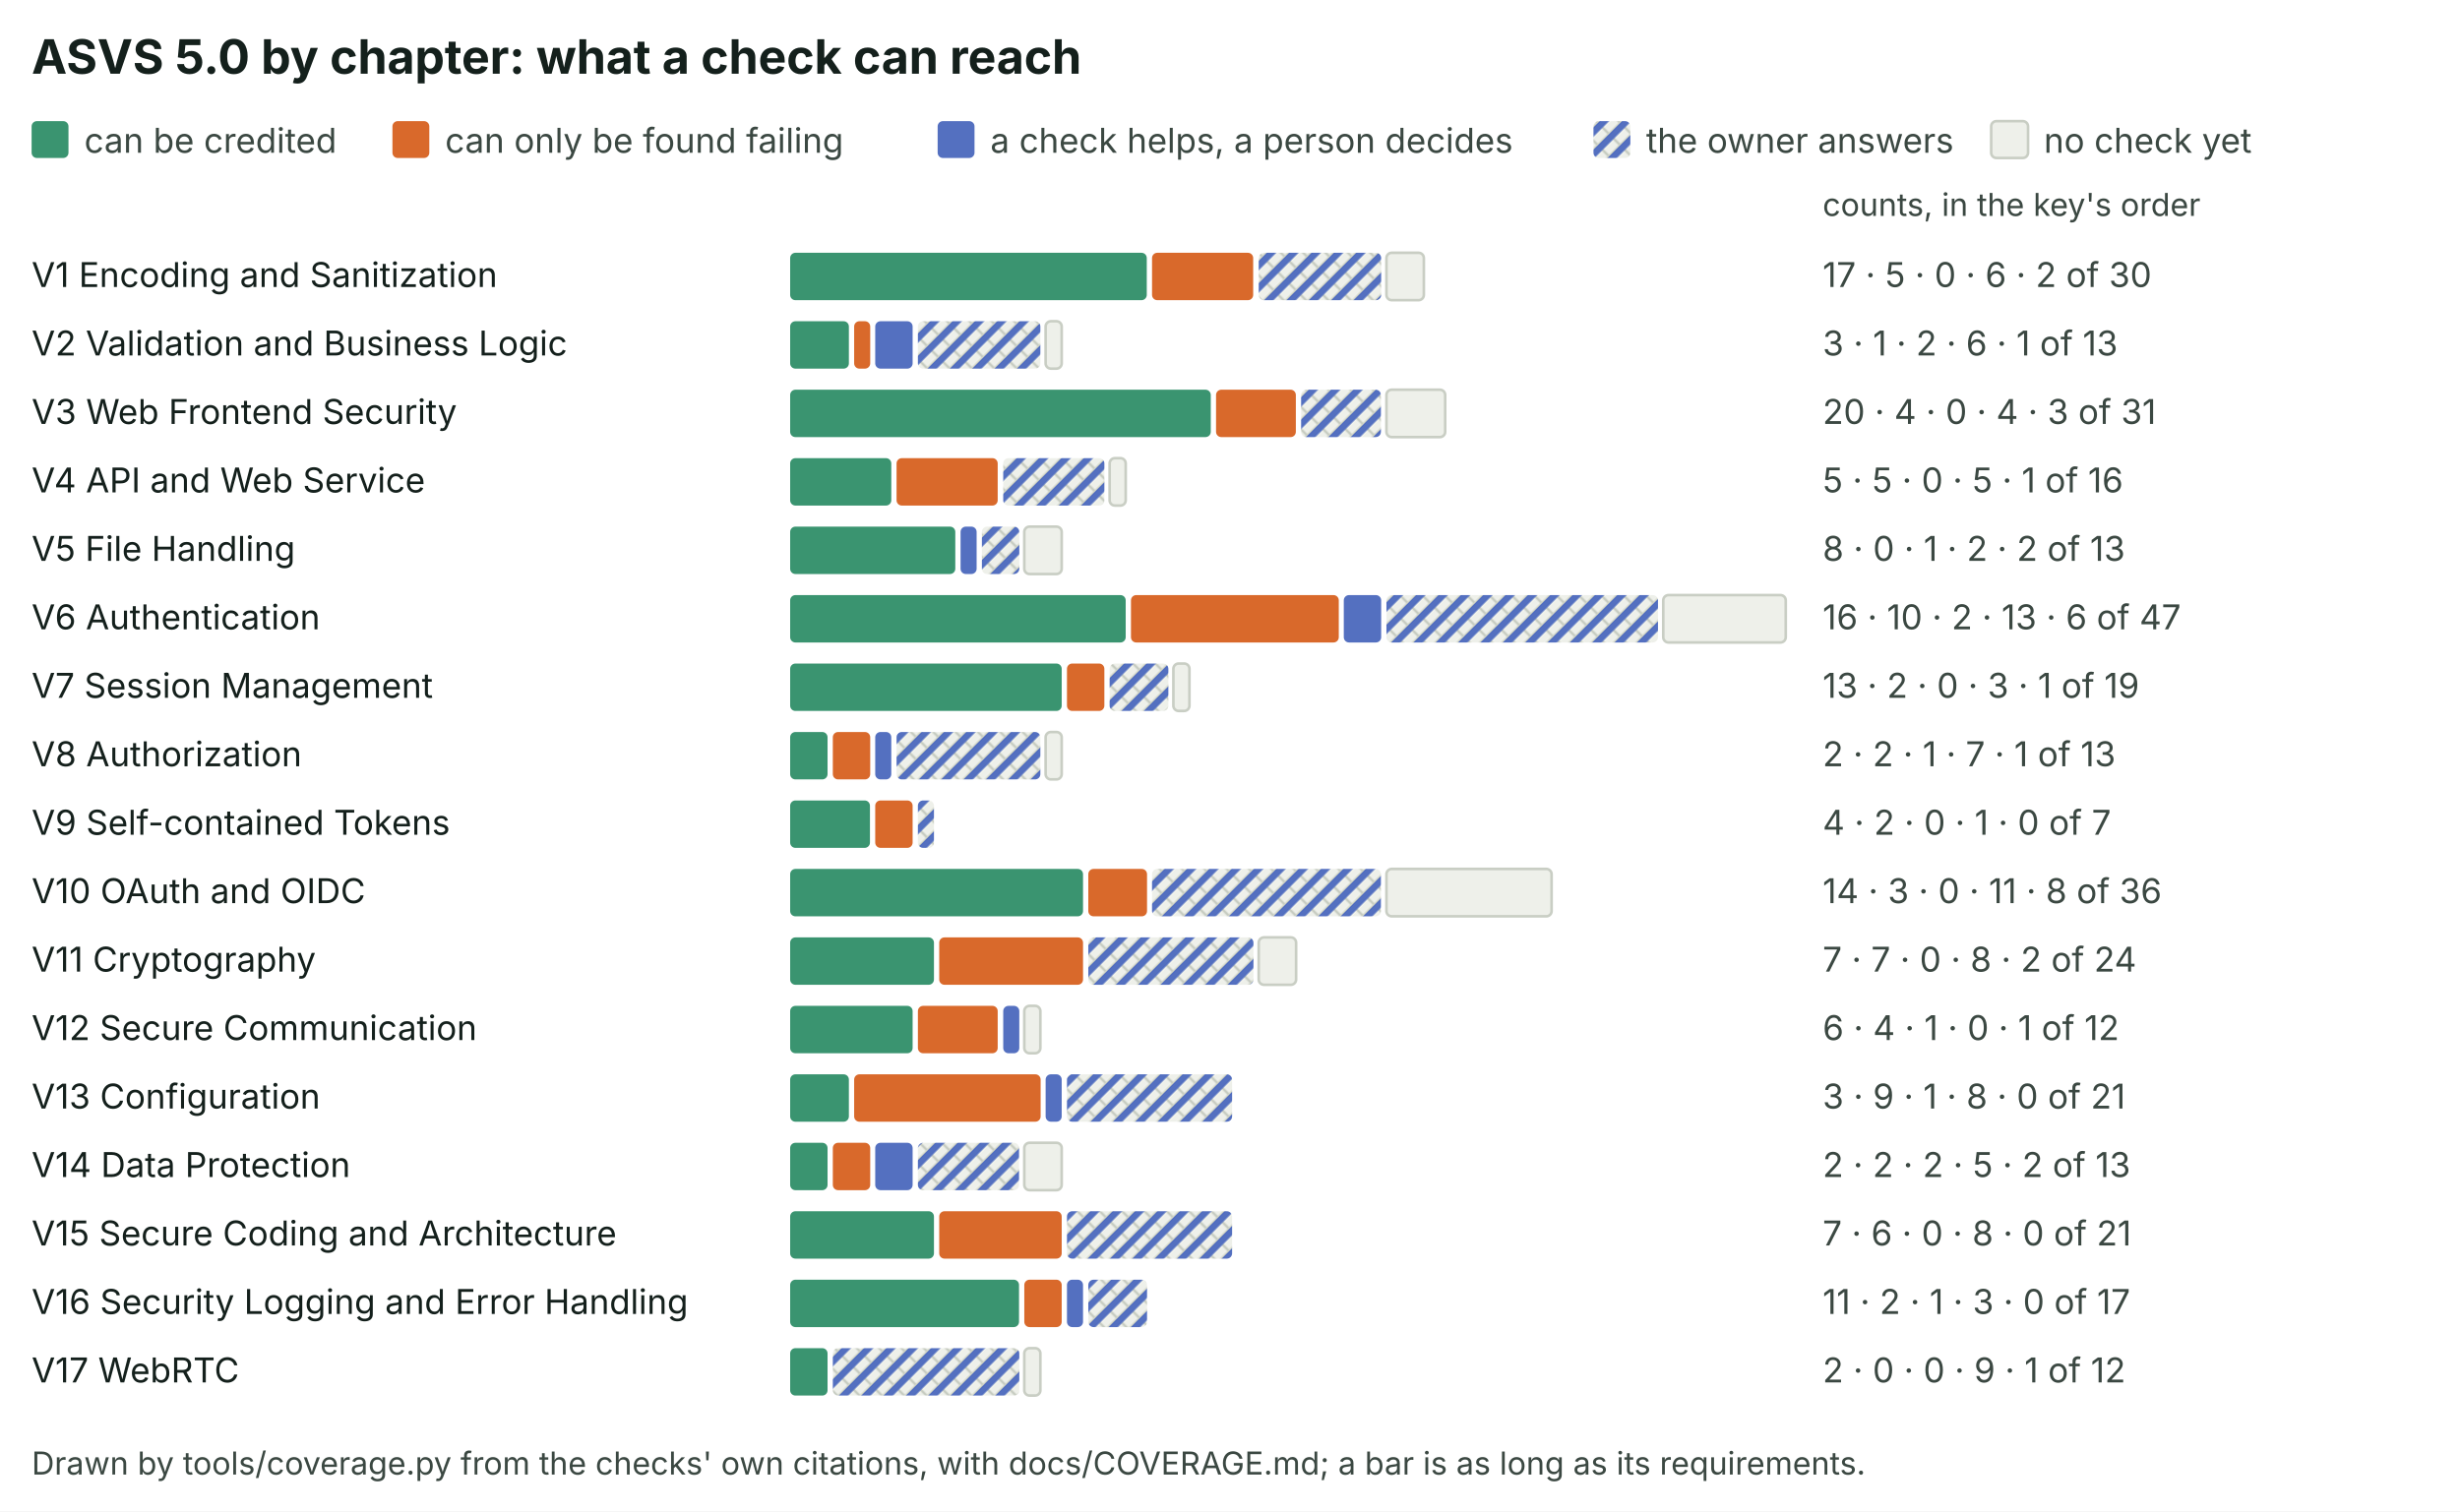
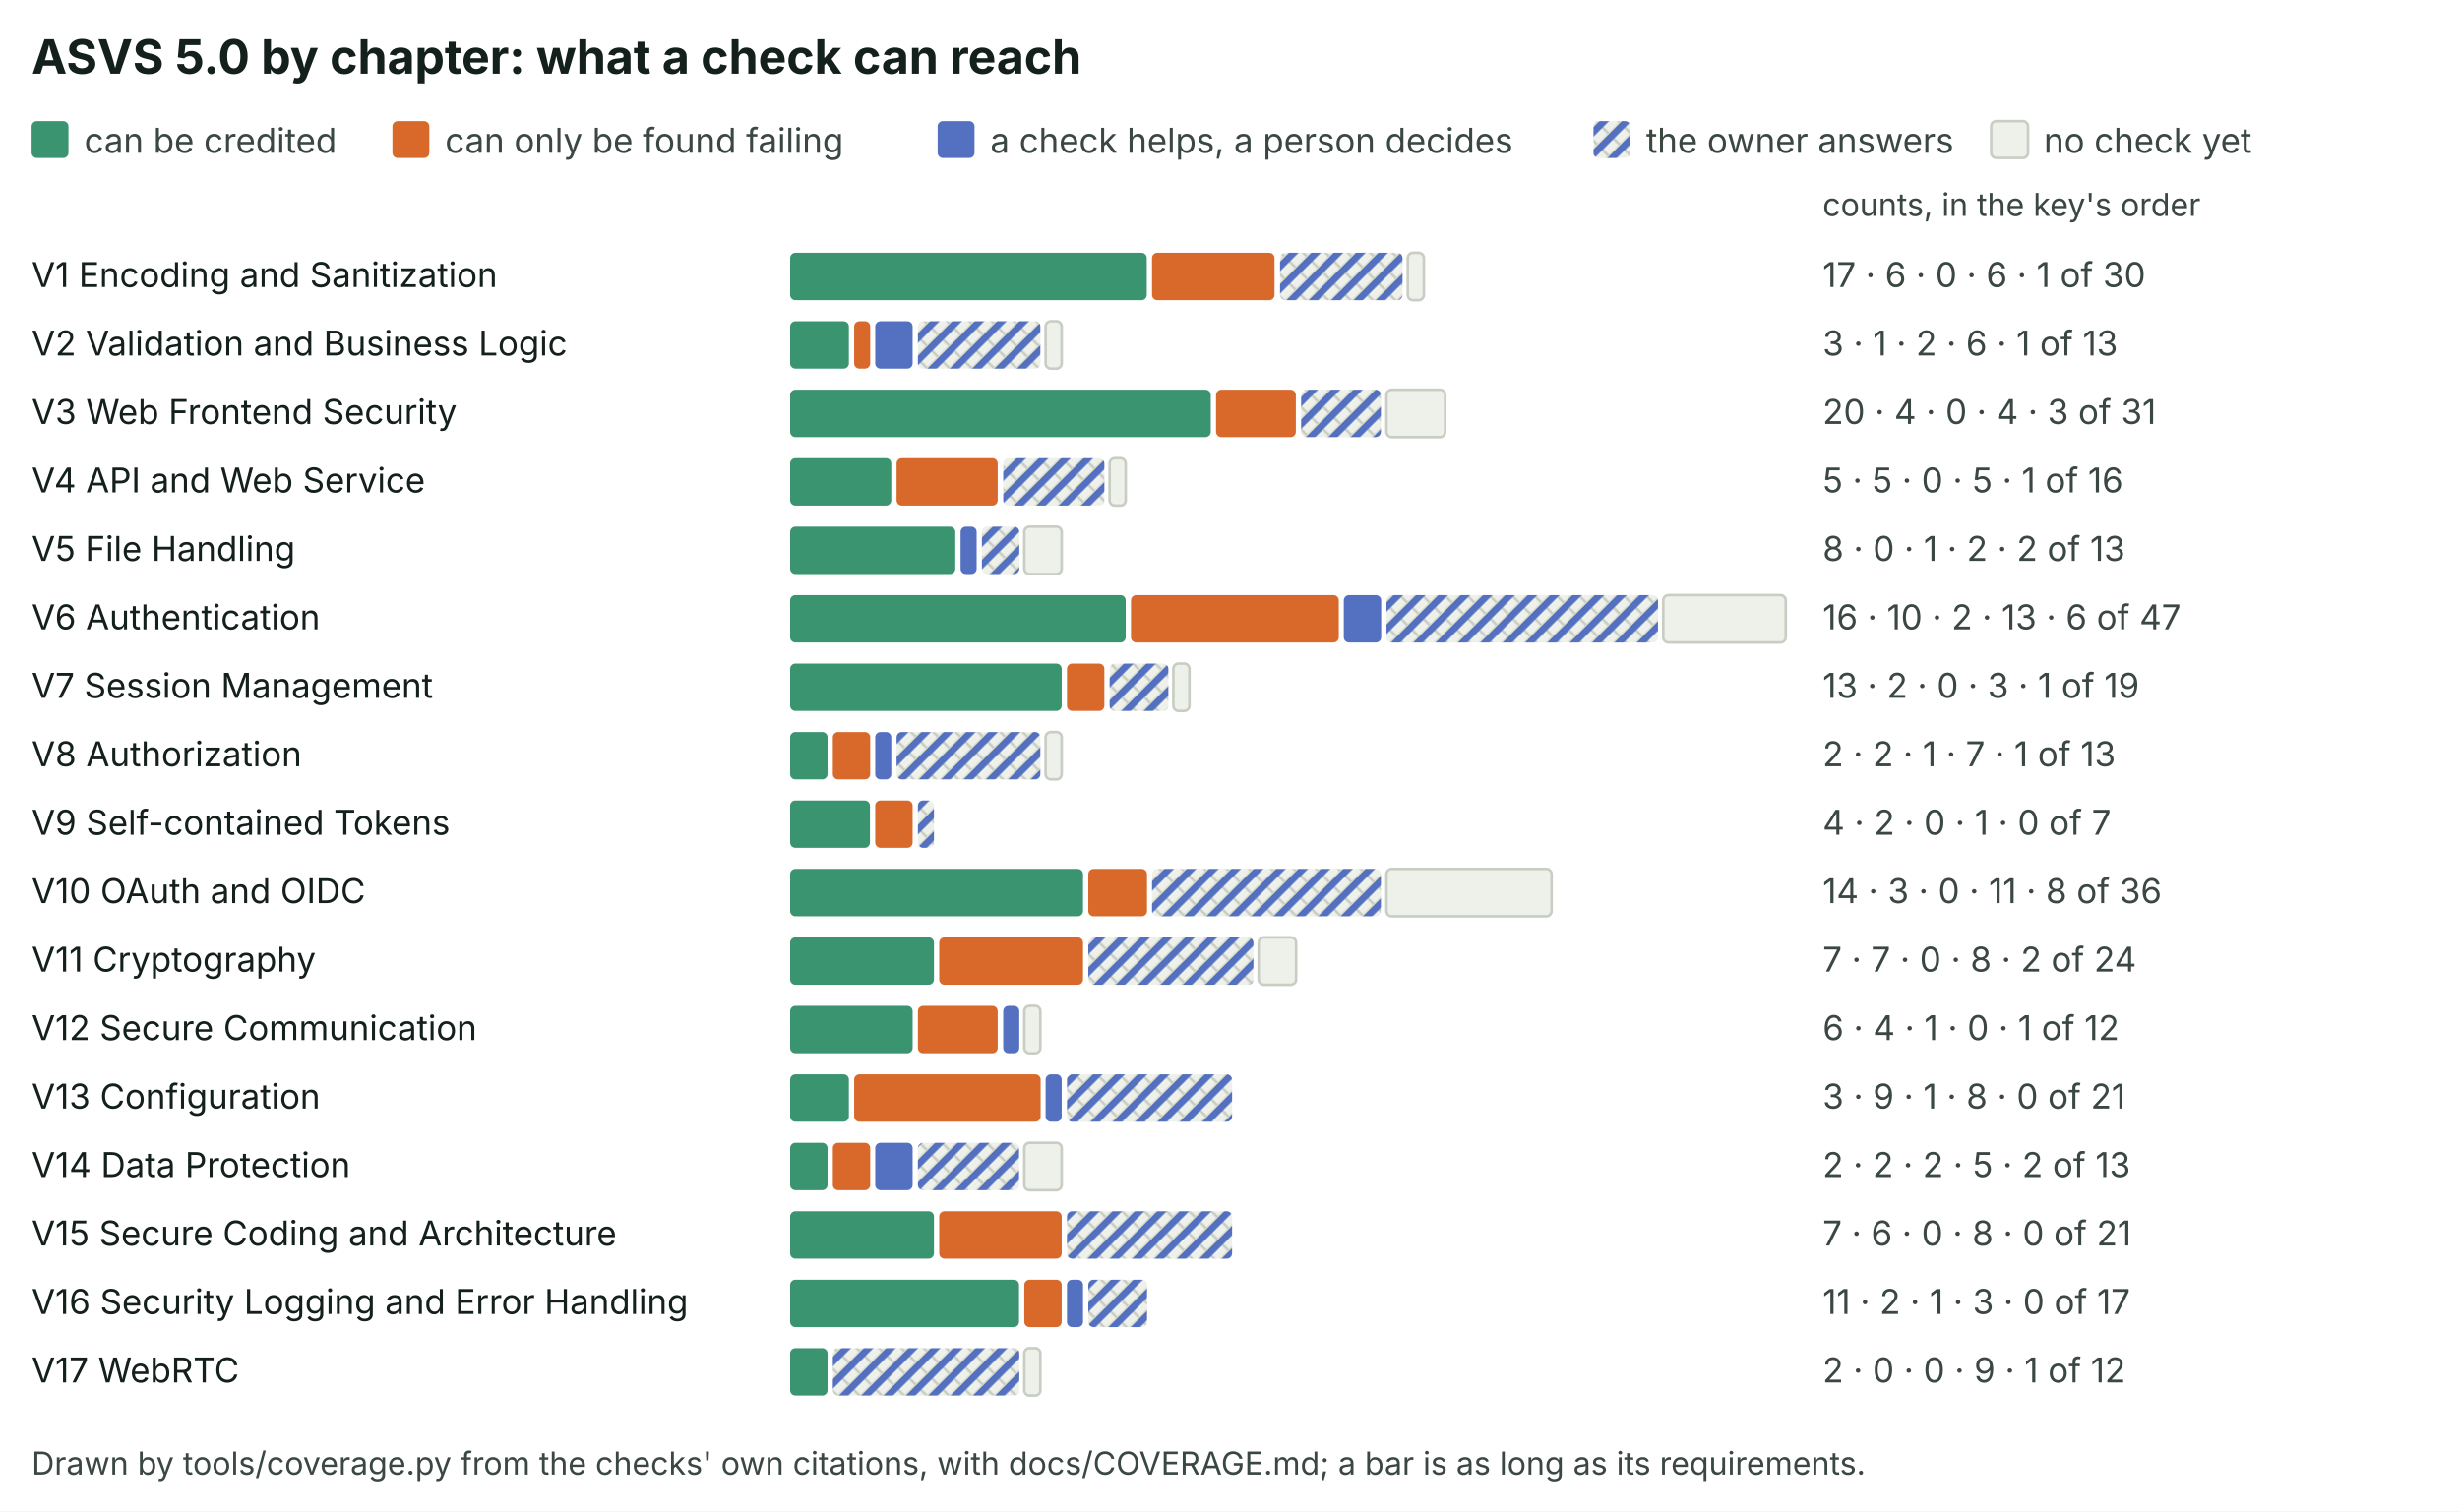
<svg xmlns="http://www.w3.org/2000/svg" viewBox="0 0 934 574" width="934" height="574" role="img" aria-labelledby="t d" font-family="Atkinson Hyperlegible, -apple-system, Segoe UI, sans-serif">
  <style>.bg{fill:#FFFFFF}.ink{fill:#14201C}.soft{fill:#3B4842}.none{fill:#EEF0EA;stroke:#C9CEC4}@media (prefers-color-scheme: dark){.bg{fill:#14201C}.ink{fill:#F3F4EF}.soft{fill:#C9CEC4}.none{fill:#182A23;stroke:#3B4842}}</style>
  <defs>
    <pattern id="owner" width="6" height="6" patternUnits="userSpaceOnUse" patternTransform="rotate(45)">
      <rect class="none" width="6" height="6" />
      <rect width="2.5" height="6" fill="#5470C0" />
    </pattern>
  </defs>
  <rect class="bg" width="934" height="574" />
  <text class="ink" x="12" y="28" font-size="18" font-weight="700">ASVS 5.0 by chapter: what a check can reach</text>
  <rect fill="#3A9470" x="12" y="46" width="14" height="14" rx="2" />
  <text class="soft" x="32" y="58" font-size="13">can be credited</text>
  <rect fill="#D9692B" x="149" y="46" width="14" height="14" rx="2" />
  <text class="soft" x="169" y="58" font-size="13">can only be found failing</text>
  <rect fill="#5470C0" x="356" y="46" width="14" height="14" rx="2" />
  <text class="soft" x="376" y="58" font-size="13">a check helps, a person decides</text>
  <rect fill="url(#owner)" x="605" y="46" width="14" height="14" rx="2" />
  <text class="soft" x="625" y="58" font-size="13">the owner answers</text>
  <rect class="none" x="756" y="46" width="14" height="14" rx="2" />
  <text class="soft" x="776" y="58" font-size="13">no check yet</text>
  <text class="soft" x="692" y="82" font-size="12">counts, in the key's order</text>
  <text class="ink" x="12" y="109" font-size="13">V1 Encoding and Sanitization</text>
  <rect fill="#3A9470" x="300.0" y="96" width="135.4" height="18" rx="2" />
-   <rect fill="#D9692B" x="437.4" y="96" width="38.4" height="18" rx="2" />
-   <rect fill="url(#owner)" x="477.9" y="96" width="46.5" height="18" rx="2" />
-   <rect class="none" x="526.4" y="96" width="14.2" height="18" rx="2" />
-   <text class="soft" x="692" y="109" font-size="13">17 · 5 · 0 · 6 · 2  of 30</text>
+   <rect fill="#D9692B" x="437.4" y="96" width="46.5" height="18" rx="2" />
+   <rect fill="url(#owner)" x="486.0" y="96" width="46.5" height="18" rx="2" />
+   <rect class="none" x="534.5" y="96" width="6.1" height="18" rx="2" />
+   <text class="soft" x="692" y="109" font-size="13">17 · 6 · 0 · 6 · 1  of 30</text>
  <text class="ink" x="12" y="135" font-size="13">V2 Validation and Business Logic</text>
  <rect fill="#3A9470" x="300.0" y="122" width="22.3" height="18" rx="2" />
  <rect fill="#D9692B" x="324.3" y="122" width="6.1" height="18" rx="2" />
  <rect fill="#5470C0" x="332.3" y="122" width="14.2" height="18" rx="2" />
  <rect fill="url(#owner)" x="348.5" y="122" width="46.5" height="18" rx="2" />
  <rect class="none" x="397.0" y="122" width="6.1" height="18" rx="2" />
  <text class="soft" x="692" y="135" font-size="13">3 · 1 · 2 · 6 · 1  of 13</text>
  <text class="ink" x="12" y="161" font-size="13">V3 Web Frontend Security</text>
  <rect fill="#3A9470" x="300.0" y="148" width="159.7" height="18" rx="2" />
  <rect fill="#D9692B" x="461.7" y="148" width="30.3" height="18" rx="2" />
  <rect fill="url(#owner)" x="494.0" y="148" width="30.3" height="18" rx="2" />
  <rect class="none" x="526.4" y="148" width="22.3" height="18" rx="2" />
  <text class="soft" x="692" y="161" font-size="13">20 · 4 · 0 · 4 · 3  of 31</text>
  <text class="ink" x="12" y="187" font-size="13">V4 API and Web Service</text>
  <rect fill="#3A9470" x="300.0" y="174" width="38.4" height="18" rx="2" />
  <rect fill="#D9692B" x="340.4" y="174" width="38.4" height="18" rx="2" />
  <rect fill="url(#owner)" x="380.9" y="174" width="38.4" height="18" rx="2" />
  <rect class="none" x="421.3" y="174" width="6.1" height="18" rx="2" />
  <text class="soft" x="692" y="187" font-size="13">5 · 5 · 0 · 5 · 1  of 16</text>
  <text class="ink" x="12" y="213" font-size="13">V5 File Handling</text>
  <rect fill="#3A9470" x="300.0" y="200" width="62.7" height="18" rx="2" />
  <rect fill="#5470C0" x="364.7" y="200" width="6.1" height="18" rx="2" />
  <rect fill="url(#owner)" x="372.8" y="200" width="14.2" height="18" rx="2" />
  <rect class="none" x="388.9" y="200" width="14.2" height="18" rx="2" />
  <text class="soft" x="692" y="213" font-size="13">8 · 0 · 1 · 2 · 2  of 13</text>
  <text class="ink" x="12" y="239" font-size="13">V6 Authentication</text>
  <rect fill="#3A9470" x="300.0" y="226" width="127.4" height="18" rx="2" />
  <rect fill="#D9692B" x="429.4" y="226" width="78.9" height="18" rx="2" />
  <rect fill="#5470C0" x="510.2" y="226" width="14.2" height="18" rx="2" />
  <rect fill="url(#owner)" x="526.4" y="226" width="103.1" height="18" rx="2" />
  <rect class="none" x="631.5" y="226" width="46.5" height="18" rx="2" />
  <text class="soft" x="692" y="239" font-size="13">16 · 10 · 2 · 13 · 6  of 47</text>
  <text class="ink" x="12" y="265" font-size="13">V7 Session Management</text>
  <rect fill="#3A9470" x="300.0" y="252" width="103.1" height="18" rx="2" />
  <rect fill="#D9692B" x="405.1" y="252" width="14.2" height="18" rx="2" />
  <rect fill="url(#owner)" x="421.3" y="252" width="22.3" height="18" rx="2" />
  <rect class="none" x="445.5" y="252" width="6.1" height="18" rx="2" />
  <text class="soft" x="692" y="265" font-size="13">13 · 2 · 0 · 3 · 1  of 19</text>
  <text class="ink" x="12" y="291" font-size="13">V8 Authorization</text>
  <rect fill="#3A9470" x="300.0" y="278" width="14.2" height="18" rx="2" />
  <rect fill="#D9692B" x="316.2" y="278" width="14.2" height="18" rx="2" />
  <rect fill="#5470C0" x="332.3" y="278" width="6.1" height="18" rx="2" />
  <rect fill="url(#owner)" x="340.4" y="278" width="54.6" height="18" rx="2" />
  <rect class="none" x="397.0" y="278" width="6.1" height="18" rx="2" />
  <text class="soft" x="692" y="291" font-size="13">2 · 2 · 1 · 7 · 1  of 13</text>
  <text class="ink" x="12" y="317" font-size="13">V9 Self-contained Tokens</text>
  <rect fill="#3A9470" x="300.0" y="304" width="30.3" height="18" rx="2" />
  <rect fill="#D9692B" x="332.3" y="304" width="14.2" height="18" rx="2" />
  <rect fill="url(#owner)" x="348.5" y="304" width="6.1" height="18" rx="2" />
  <text class="soft" x="692" y="317" font-size="13">4 · 2 · 0 · 1 · 0  of 7</text>
  <text class="ink" x="12" y="343" font-size="13">V10 OAuth and OIDC</text>
  <rect fill="#3A9470" x="300.0" y="330" width="111.2" height="18" rx="2" />
  <rect fill="#D9692B" x="413.2" y="330" width="22.3" height="18" rx="2" />
  <rect fill="url(#owner)" x="437.4" y="330" width="86.9" height="18" rx="2" />
  <rect class="none" x="526.4" y="330" width="62.7" height="18" rx="2" />
  <text class="soft" x="692" y="343" font-size="13">14 · 3 · 0 · 11 · 8  of 36</text>
  <text class="ink" x="12" y="369" font-size="13">V11 Cryptography</text>
  <rect fill="#3A9470" x="300.0" y="356" width="54.6" height="18" rx="2" />
  <rect fill="#D9692B" x="356.6" y="356" width="54.6" height="18" rx="2" />
  <rect fill="url(#owner)" x="413.2" y="356" width="62.7" height="18" rx="2" />
  <rect class="none" x="477.9" y="356" width="14.2" height="18" rx="2" />
  <text class="soft" x="692" y="369" font-size="13">7 · 7 · 0 · 8 · 2  of 24</text>
  <text class="ink" x="12" y="395" font-size="13">V12 Secure Communication</text>
  <rect fill="#3A9470" x="300.0" y="382" width="46.5" height="18" rx="2" />
  <rect fill="#D9692B" x="348.5" y="382" width="30.3" height="18" rx="2" />
  <rect fill="#5470C0" x="380.9" y="382" width="6.1" height="18" rx="2" />
  <rect class="none" x="388.9" y="382" width="6.1" height="18" rx="2" />
  <text class="soft" x="692" y="395" font-size="13">6 · 4 · 1 · 0 · 1  of 12</text>
  <text class="ink" x="12" y="421" font-size="13">V13 Configuration</text>
  <rect fill="#3A9470" x="300.0" y="408" width="22.3" height="18" rx="2" />
  <rect fill="#D9692B" x="324.3" y="408" width="70.8" height="18" rx="2" />
  <rect fill="#5470C0" x="397.0" y="408" width="6.1" height="18" rx="2" />
  <rect fill="url(#owner)" x="405.1" y="408" width="62.7" height="18" rx="2" />
  <text class="soft" x="692" y="421" font-size="13">3 · 9 · 1 · 8 · 0  of 21</text>
  <text class="ink" x="12" y="447" font-size="13">V14 Data Protection</text>
  <rect fill="#3A9470" x="300.0" y="434" width="14.2" height="18" rx="2" />
  <rect fill="#D9692B" x="316.2" y="434" width="14.2" height="18" rx="2" />
  <rect fill="#5470C0" x="332.3" y="434" width="14.2" height="18" rx="2" />
  <rect fill="url(#owner)" x="348.5" y="434" width="38.4" height="18" rx="2" />
  <rect class="none" x="388.9" y="434" width="14.2" height="18" rx="2" />
  <text class="soft" x="692" y="447" font-size="13">2 · 2 · 2 · 5 · 2  of 13</text>
  <text class="ink" x="12" y="473" font-size="13">V15 Secure Coding and Architecture</text>
  <rect fill="#3A9470" x="300.0" y="460" width="54.6" height="18" rx="2" />
  <rect fill="#D9692B" x="356.6" y="460" width="46.5" height="18" rx="2" />
  <rect fill="url(#owner)" x="405.1" y="460" width="62.7" height="18" rx="2" />
  <text class="soft" x="692" y="473" font-size="13">7 · 6 · 0 · 8 · 0  of 21</text>
  <text class="ink" x="12" y="499" font-size="13">V16 Security Logging and Error Handling</text>
  <rect fill="#3A9470" x="300.0" y="486" width="86.9" height="18" rx="2" />
  <rect fill="#D9692B" x="388.9" y="486" width="14.2" height="18" rx="2" />
  <rect fill="#5470C0" x="405.1" y="486" width="6.1" height="18" rx="2" />
  <rect fill="url(#owner)" x="413.2" y="486" width="22.3" height="18" rx="2" />
  <text class="soft" x="692" y="499" font-size="13">11 · 2 · 1 · 3 · 0  of 17</text>
  <text class="ink" x="12" y="525" font-size="13">V17 WebRTC</text>
  <rect fill="#3A9470" x="300.0" y="512" width="14.2" height="18" rx="2" />
  <rect fill="url(#owner)" x="316.2" y="512" width="70.8" height="18" rx="2" />
  <rect class="none" x="388.9" y="512" width="6.1" height="18" rx="2" />
  <text class="soft" x="692" y="525" font-size="13">2 · 0 · 0 · 9 · 1  of 12</text>
  <text class="soft" x="12" y="560" font-size="12">Drawn by tools/coverage.py from the checks' own citations, with docs/COVERAGE.md; a bar is as long as its requirements.</text>
</svg>
